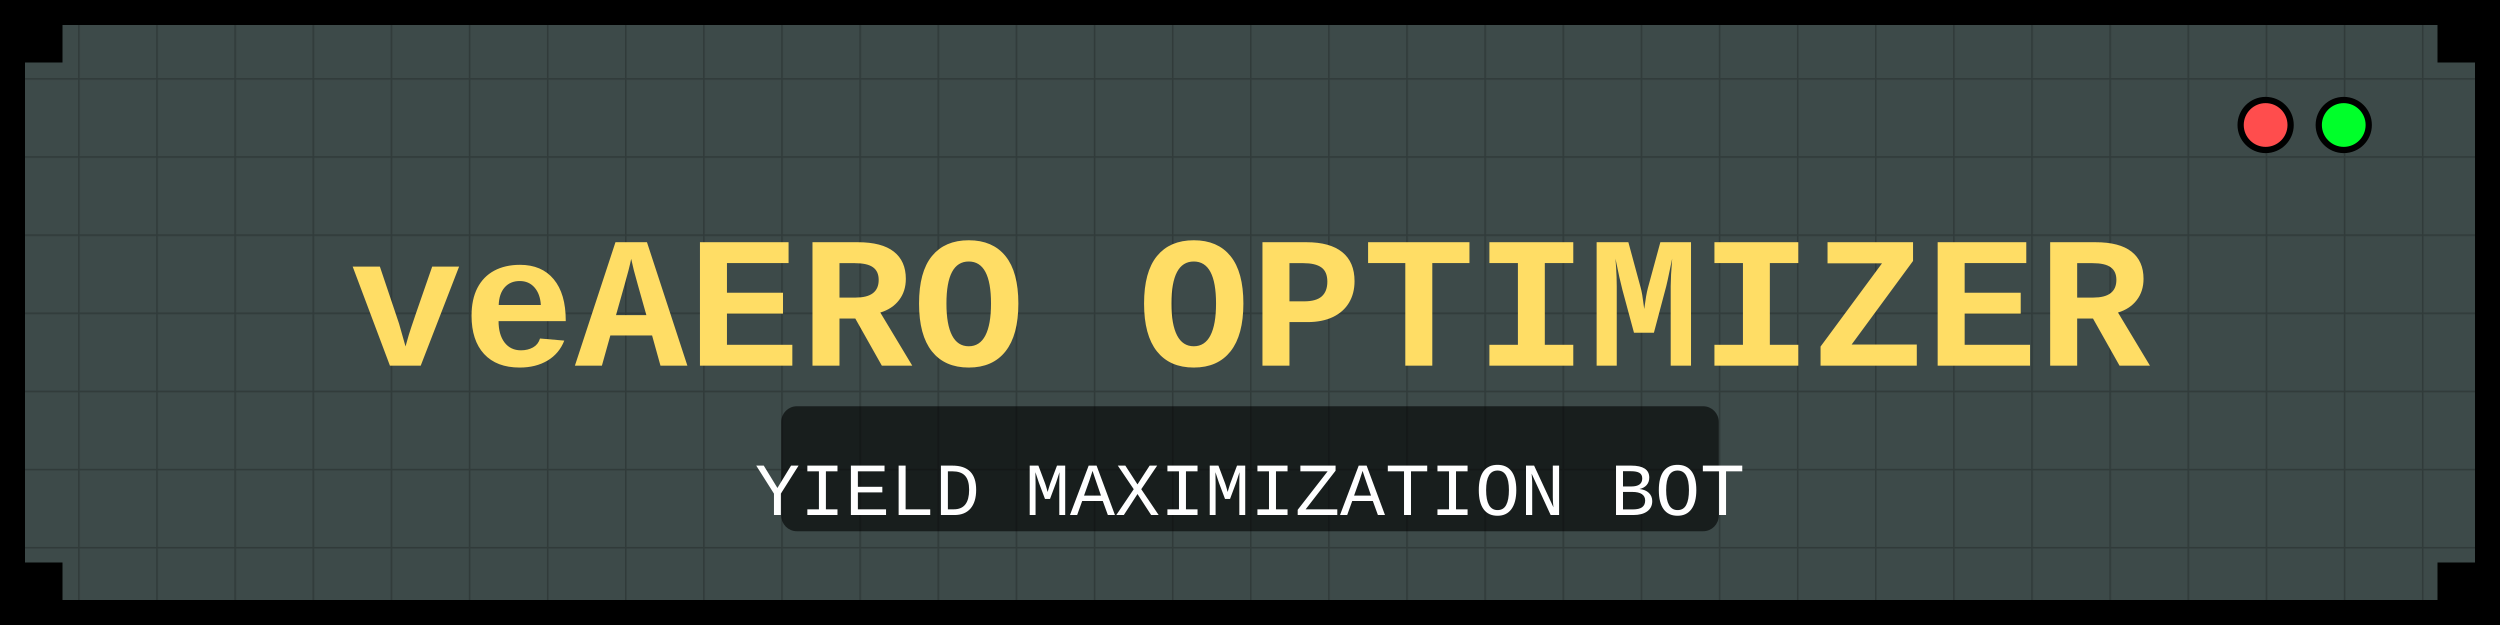
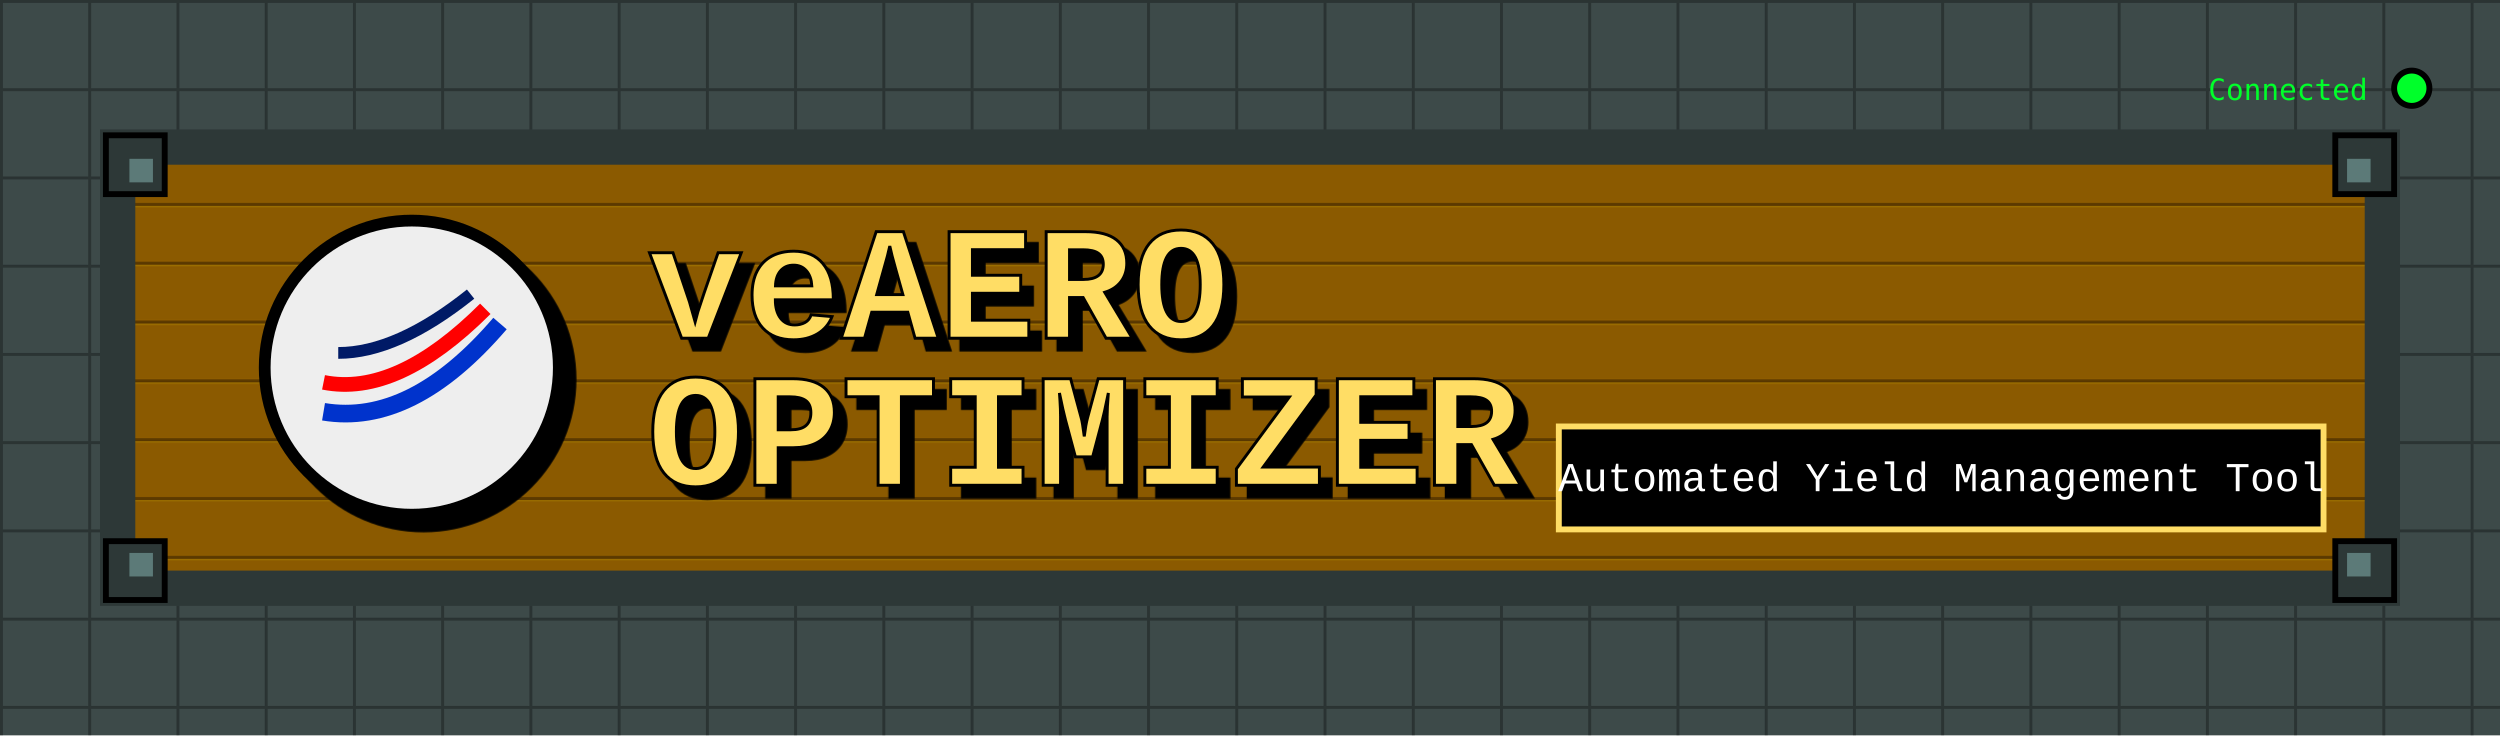
- <svg xmlns="http://www.w3.org/2000/svg" width="800" height="200">
+ <svg xmlns="http://www.w3.org/2000/svg" width="850" height="250">
  <defs>
-     <pattern id="grid" width="25" height="25" patternUnits="userSpaceOnUse">
-       <path d="M 25 0 L 0 0 0 25" fill="none" stroke="rgba(0,0,0,0.2)" stroke-width="1" />
+     <pattern id="grid" width="30" height="30" patternUnits="userSpaceOnUse">
+       <path d="M 30 0 L 0 0 0 30" fill="none" stroke="rgba(0,0,0,0.3)" stroke-width="2" />
    </pattern>
-     <style>
-       .bg { fill: #3d4a49; }
-       .title { font-family: 'Courier New', monospace; font-weight: bold; font-size: 60px; fill: #ffdd65; text-shadow: 4px 4px 0px #000; }
-       .subtitle { font-family: 'Courier New', monospace; font-size: 24px; fill: #ffffff; background-color: #000; }
-       .border { fill: none; stroke: #000; stroke-width: 8px; }
-       .accent-green { fill: #00ff2a; }
-       .accent-red { fill: #ff4d4d; }
-     </style>
+     <pattern id="wood" width="100" height="20" patternUnits="userSpaceOnUse">
+       <rect width="100" height="20" fill="#8B5A00" />
+       <path d="M0 20 L100 20" stroke="#5C3A00" stroke-width="2" />
+       <path d="M0 0 L100 0" stroke="#A67C00" stroke-width="1" opacity="0.5" />
+     </pattern>
+     <filter id="dropShadow" x="-20%" y="-20%" width="140%" height="140%">
+       <feGaussianBlur in="SourceAlpha" stdDeviation="0" />
+       <feOffset dx="4" dy="4" result="offsetblur" />
+       <feComponentTransfer>
+         <feFuncA type="linear" slope="1" />
+       </feComponentTransfer>
+       <feMerge>
+         <feMergeNode in="offsetblur" />
+         <feMergeNode in="SourceGraphic" />
+       </feMerge>
+     </filter>
  </defs>
-   <rect width="800" height="200" class="bg" />
-   <rect width="800" height="200" fill="url(#grid)" />
-   <rect x="0" y="0" width="20" height="20" fill="#000" />
-   <rect x="780" y="0" width="20" height="20" fill="#000" />
-   <rect x="0" y="180" width="20" height="20" fill="#000" />
-   <rect x="780" y="180" width="20" height="20" fill="#000" />
-   <circle cx="750" cy="40" r="8" class="accent-green" stroke="#000" stroke-width="2" />
-   <circle cx="725" cy="40" r="8" class="accent-red" stroke="#000" stroke-width="2" />
-   <text x="50%" y="50%" dominant-baseline="middle" text-anchor="middle" class="title">veAERO OPTIMIZER</text>
-   <rect x="250" y="130" width="300" height="40" fill="#000" opacity="0.6" rx="5" />
-   <text x="50%" y="158" dominant-baseline="middle" text-anchor="middle" class="subtitle">YIELD MAXIMIZATION BOT</text>
-   <rect x="4" y="4" width="792" height="192" class="border" />
+   <rect width="850" height="250" fill="#3d4a49" />
+   <rect width="850" height="250" fill="url(#grid)" />
+   <circle cx="820" cy="30" r="6" fill="#00ff2a" stroke="#000" stroke-width="2">
+     <animate attributeName="opacity" values="1;0.5;1" dur="2s" repeatCount="indefinite" />
+   </circle>
+   <text x="805" y="34" font-family="monospace" font-size="10" fill="#00ff2a" text-anchor="end">Connected</text>
+   <g transform="translate(40, 50)">
+     <rect x="5" y="5" width="770" height="150" fill="rgba(0,0,0,0.6)" />
+     <rect x="0" y="0" width="770" height="150" fill="url(#wood)" stroke="#000" stroke-width="4" />
+     <rect x="0" y="0" width="770" height="150" fill="none" stroke="#2d3837" stroke-width="12" />
+     <rect x="-4" y="-4" width="20" height="20" fill="#2d3837" stroke="#000" stroke-width="2" />
+     <rect x="4" y="4" width="8" height="8" fill="#5c7a78" />
+     <rect x="754" y="-4" width="20" height="20" fill="#2d3837" stroke="#000" stroke-width="2" />
+     <rect x="758" y="4" width="8" height="8" fill="#5c7a78" />
+     <rect x="-4" y="134" width="20" height="20" fill="#2d3837" stroke="#000" stroke-width="2" />
+     <rect x="4" y="138" width="8" height="8" fill="#5c7a78" />
+     <rect x="754" y="134" width="20" height="20" fill="#2d3837" stroke="#000" stroke-width="2" />
+     <rect x="758" y="138" width="8" height="8" fill="#5c7a78" />
+     <circle cx="100" cy="75" r="50" fill="#eee" stroke="#000" stroke-width="4" filter="url(#dropShadow)" />
+     <path d="M70 90 Q 100 95 130 60" stroke="#0033cc" stroke-width="6" fill="none" />
+     <path d="M70 80 Q 95 85 125 55" stroke="#ff0000" stroke-width="5" fill="none" />
+     <path d="M75 70 Q 95 70 120 50" stroke="#001a66" stroke-width="4" fill="none" />
+     <text x="180" y="65" font-family="Courier New, monospace" font-weight="bold" font-size="55" fill="#ffdd65" filter="url(#dropShadow)" stroke="#000" stroke-width="1">veAERO</text>
+     <text x="180" y="115" font-family="Courier New, monospace" font-weight="bold" font-size="55" fill="#ffdd65" filter="url(#dropShadow)" stroke="#000" stroke-width="1">OPTIMIZER</text>
+     <g transform="translate(490, 95)">
+       <rect x="0" y="0" width="260" height="35" fill="#000" stroke="#ffdd65" stroke-width="2" />
+       <text x="130" y="22" font-family="Courier New, monospace" font-size="14" fill="#fff" text-anchor="middle">Automated Yield Management Tool</text>
+     </g>
+   </g>
</svg>
